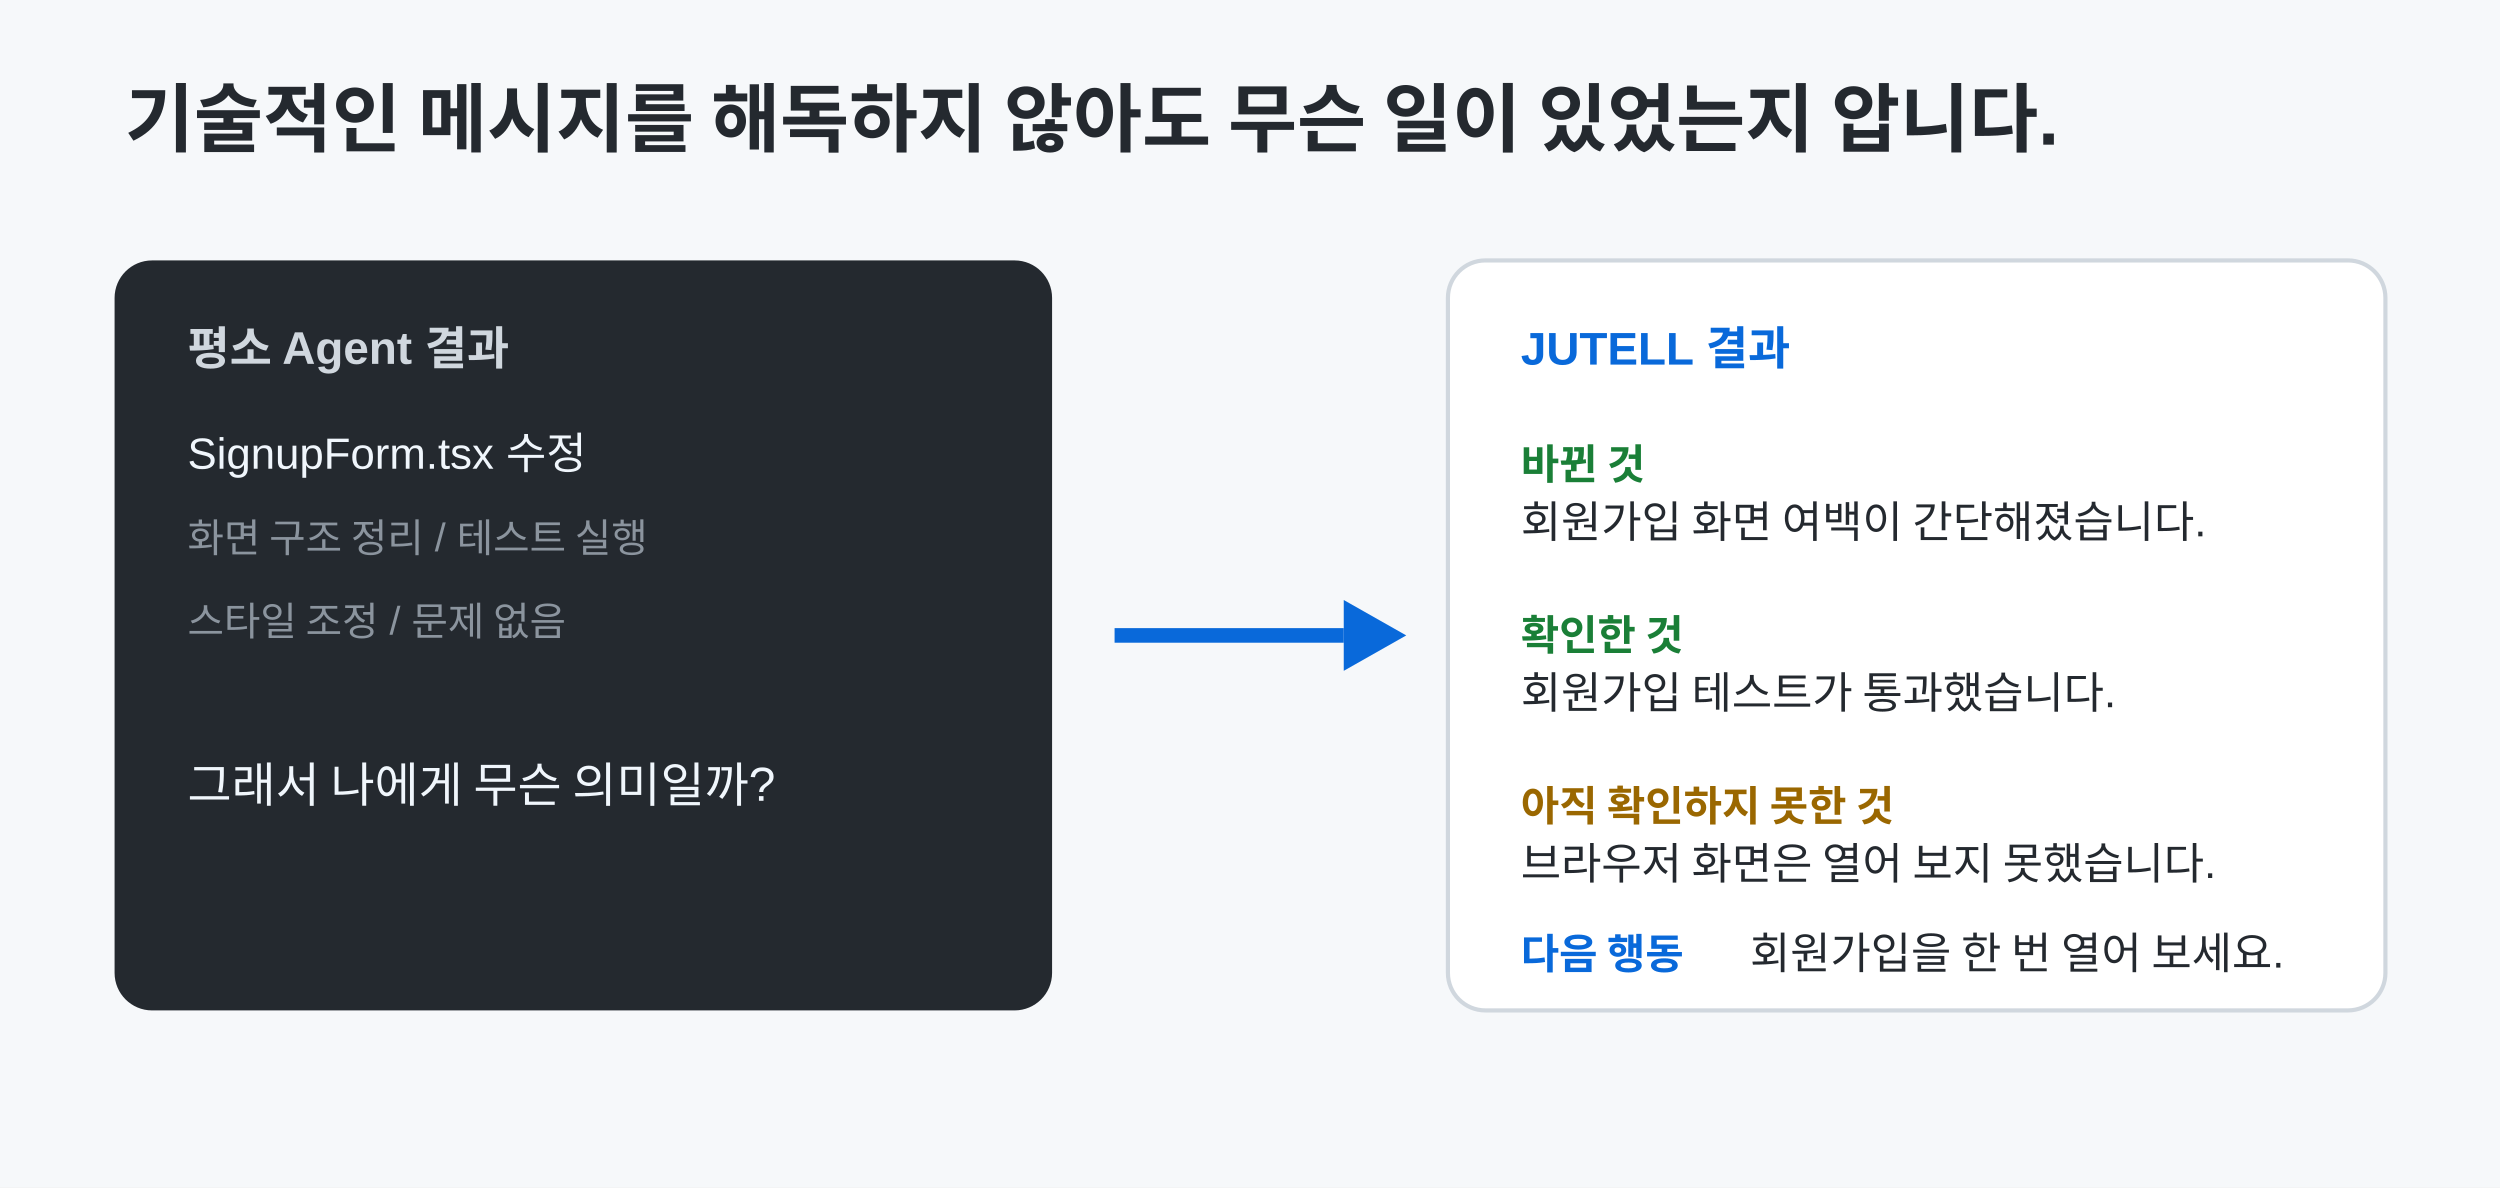
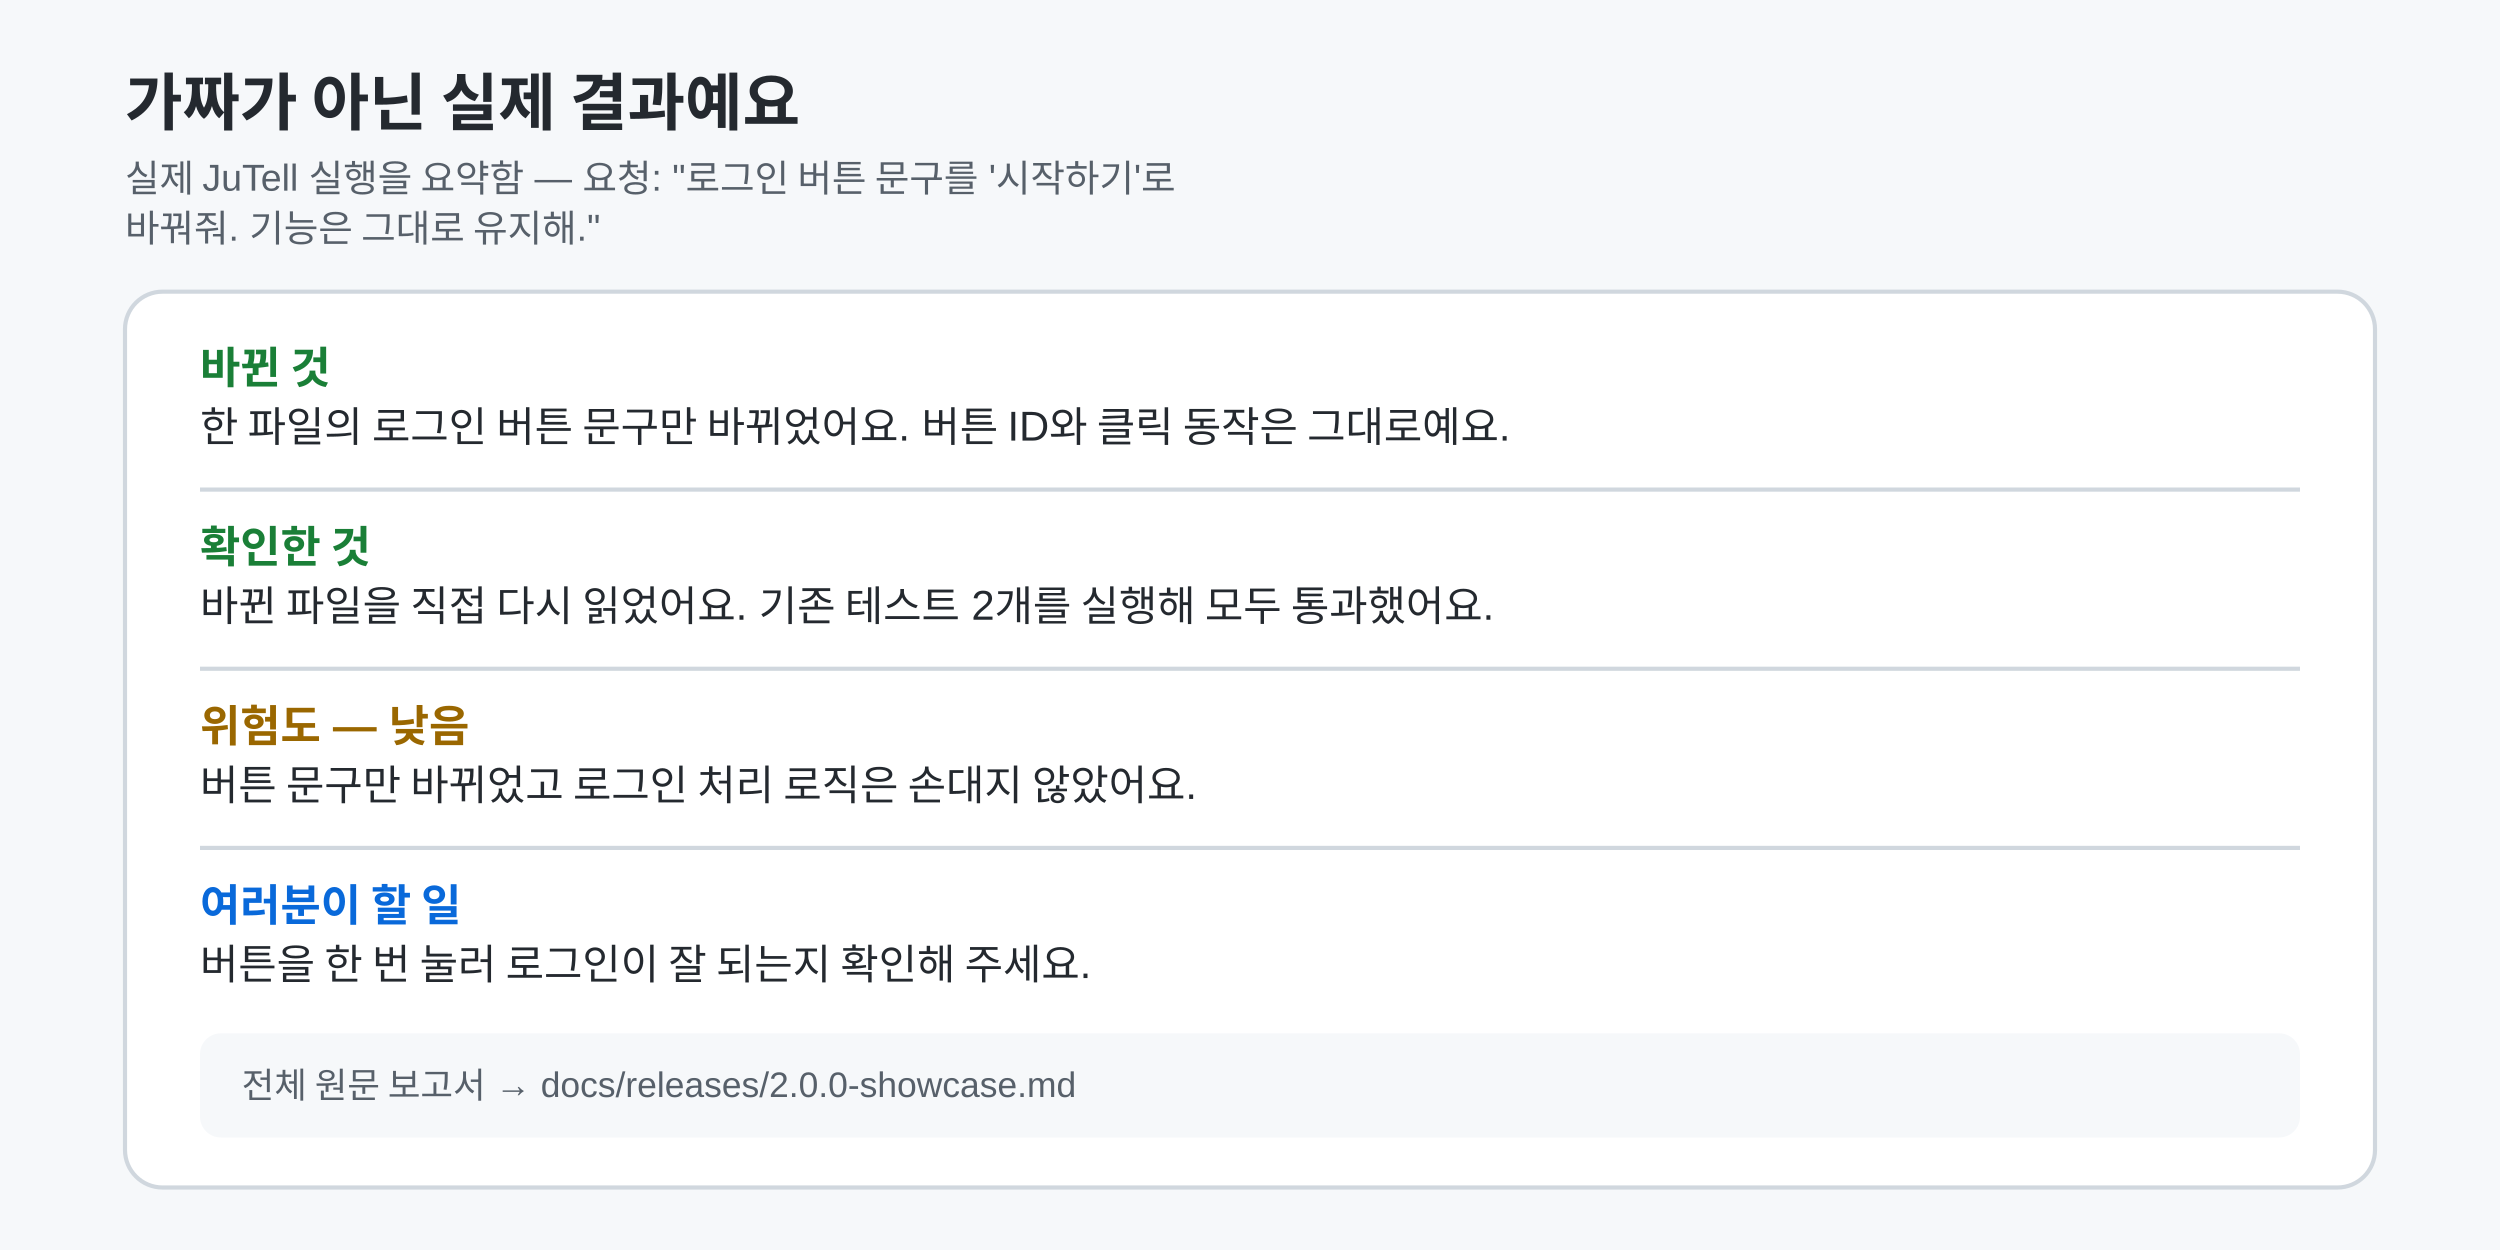
- <svg xmlns="http://www.w3.org/2000/svg" width="1200" height="570" viewBox="0 0 1200 570" role="img" aria-labelledby="title desc">
-   <rect width="1200" height="570" fill="#f6f8fa" />
-   <g font-family="Arial, 'Malgun Gothic', sans-serif">
-     <text x="60" y="70" fill="#24292f" font-size="36" font-weight="700">기술적인 메시지를 해독하지 않아도 무슨 일이 있었는지 압니다.</text>
-     <rect x="55" y="125" width="450" height="360" rx="18" fill="#24292f" />
-     <text x="90" y="175" fill="#d0d7de" font-size="22" font-weight="700">평소 Agent 결과</text>
-     <text x="90" y="225" fill="#f0f6fc" font-size="21">SignupForm.tsx 수정</text>
-     <text x="90" y="265" fill="#8b949e" font-size="19">화면 구조 정리 / 테스트 실행</text>
-     <text x="90" y="305" fill="#8b949e" font-size="19">스타일 조정 / 문제 없음</text>
-     <text x="90" y="385" fill="#f0f6fc" font-size="23">그래서 나에게 무슨 의미일까?</text>
-     <path d="M535 305h110" stroke="#0969da" stroke-width="7" />
-     <polygon points="675,305 645,288 645,322" fill="#0969da" />
-     <rect x="695" y="125" width="450" height="360" rx="18" fill="#fff" stroke="#d0d7de" stroke-width="2" />
-     <text x="730" y="175" fill="#0969da" font-size="22" font-weight="700">JUTELL 결과</text>
-     <text x="730" y="230" fill="#1a7f37" font-size="20" font-weight="700">바뀐 것</text>
-     <text x="730" y="258" fill="#24292f" font-size="21">회원가입 화면 여백이 간단해졌습니다.</text>
-     <text x="730" y="312" fill="#1a7f37" font-size="20" font-weight="700">확인한 것</text>
-     <text x="730" y="340" fill="#24292f" font-size="21">회원가입 테스트가 통과했습니다.</text>
-     <text x="730" y="394" fill="#9a6700" font-size="20" font-weight="700">아직 확인하지 못한 것</text>
-     <text x="730" y="422" fill="#24292f" font-size="21">브라우저 화면은 열어 보지 못했습니다.</text>
-     <text x="730" y="465" fill="#0969da" font-size="20" font-weight="700">다음 행동</text>
-     <text x="840" y="465" fill="#24292f" font-size="21">회원가입을 한 번 열어 보세요.</text>
+ <svg xmlns="http://www.w3.org/2000/svg" width="1200" height="600" viewBox="0 0 1200 600" role="img" aria-labelledby="title desc">
+   <rect width="1200" height="600" fill="#f6f8fa" />
+   <g font-family="Arial, sans-serif">
+     <text x="60" y="60" fill="#24292f" font-size="30" font-weight="700">가짜가 아닌 실제 결과예요</text>
+     <text x="60" y="92" fill="#57606a" font-size="18">실제 JuTell 실행을 요약함 — 요청: "로그인 버튼 문구를 '시작하기'로</text>
+     <text x="60" y="116" fill="#57606a" font-size="18">바꿔줘. 기능은 그대로 유지해."</text>
+     <rect x="60" y="140" width="1080" height="430" rx="18" fill="#fff" stroke="#d0d7de" stroke-width="2" />
+     <text x="96" y="184" fill="#1a7f37" font-size="21" font-weight="700">바뀐 것</text>
+     <text x="96" y="212" fill="#24292f" font-size="20">한 파일의 로그인 버튼 문구만 바뀌었어요. 버튼 ID와 클릭 동작은 그대로예요.</text>
+     <rect x="96" y="234" width="1008" height="2" fill="#d0d7de" />
+     <text x="96" y="270" fill="#1a7f37" font-size="21" font-weight="700">확인한 것</text>
+     <text x="96" y="298" fill="#24292f" font-size="20">바뀐 파일을 직접 다시 읽었어요. 기존 테스트 2개를 실행해 모두 통과했어요.</text>
+     <rect x="96" y="320" width="1008" height="2" fill="#d0d7de" />
+     <text x="96" y="356" fill="#9a6700" font-size="21" font-weight="700">위험도 — 낮음</text>
+     <text x="96" y="384" fill="#24292f" font-size="20">버튼 문구만 바뀌었고 로그인 처리 로직은 손대지 않았어요.</text>
+     <rect x="96" y="406" width="1008" height="2" fill="#d0d7de" />
+     <text x="96" y="442" fill="#0969da" font-size="21" font-weight="700">여러분이 할 일</text>
+     <text x="96" y="470" fill="#24292f" font-size="20">버튼을 한 번 눌러 로그인이 잘 되는지 확인해 주세요.</text>
+     <rect x="96" y="496" width="1008" height="50" rx="10" fill="#f6f8fa" />
+     <text x="116" y="527" fill="#57606a" font-size="17">전체 원문 보고서 → docs/releases/2.0.0-showcase.md</text>
  </g>
</svg>
